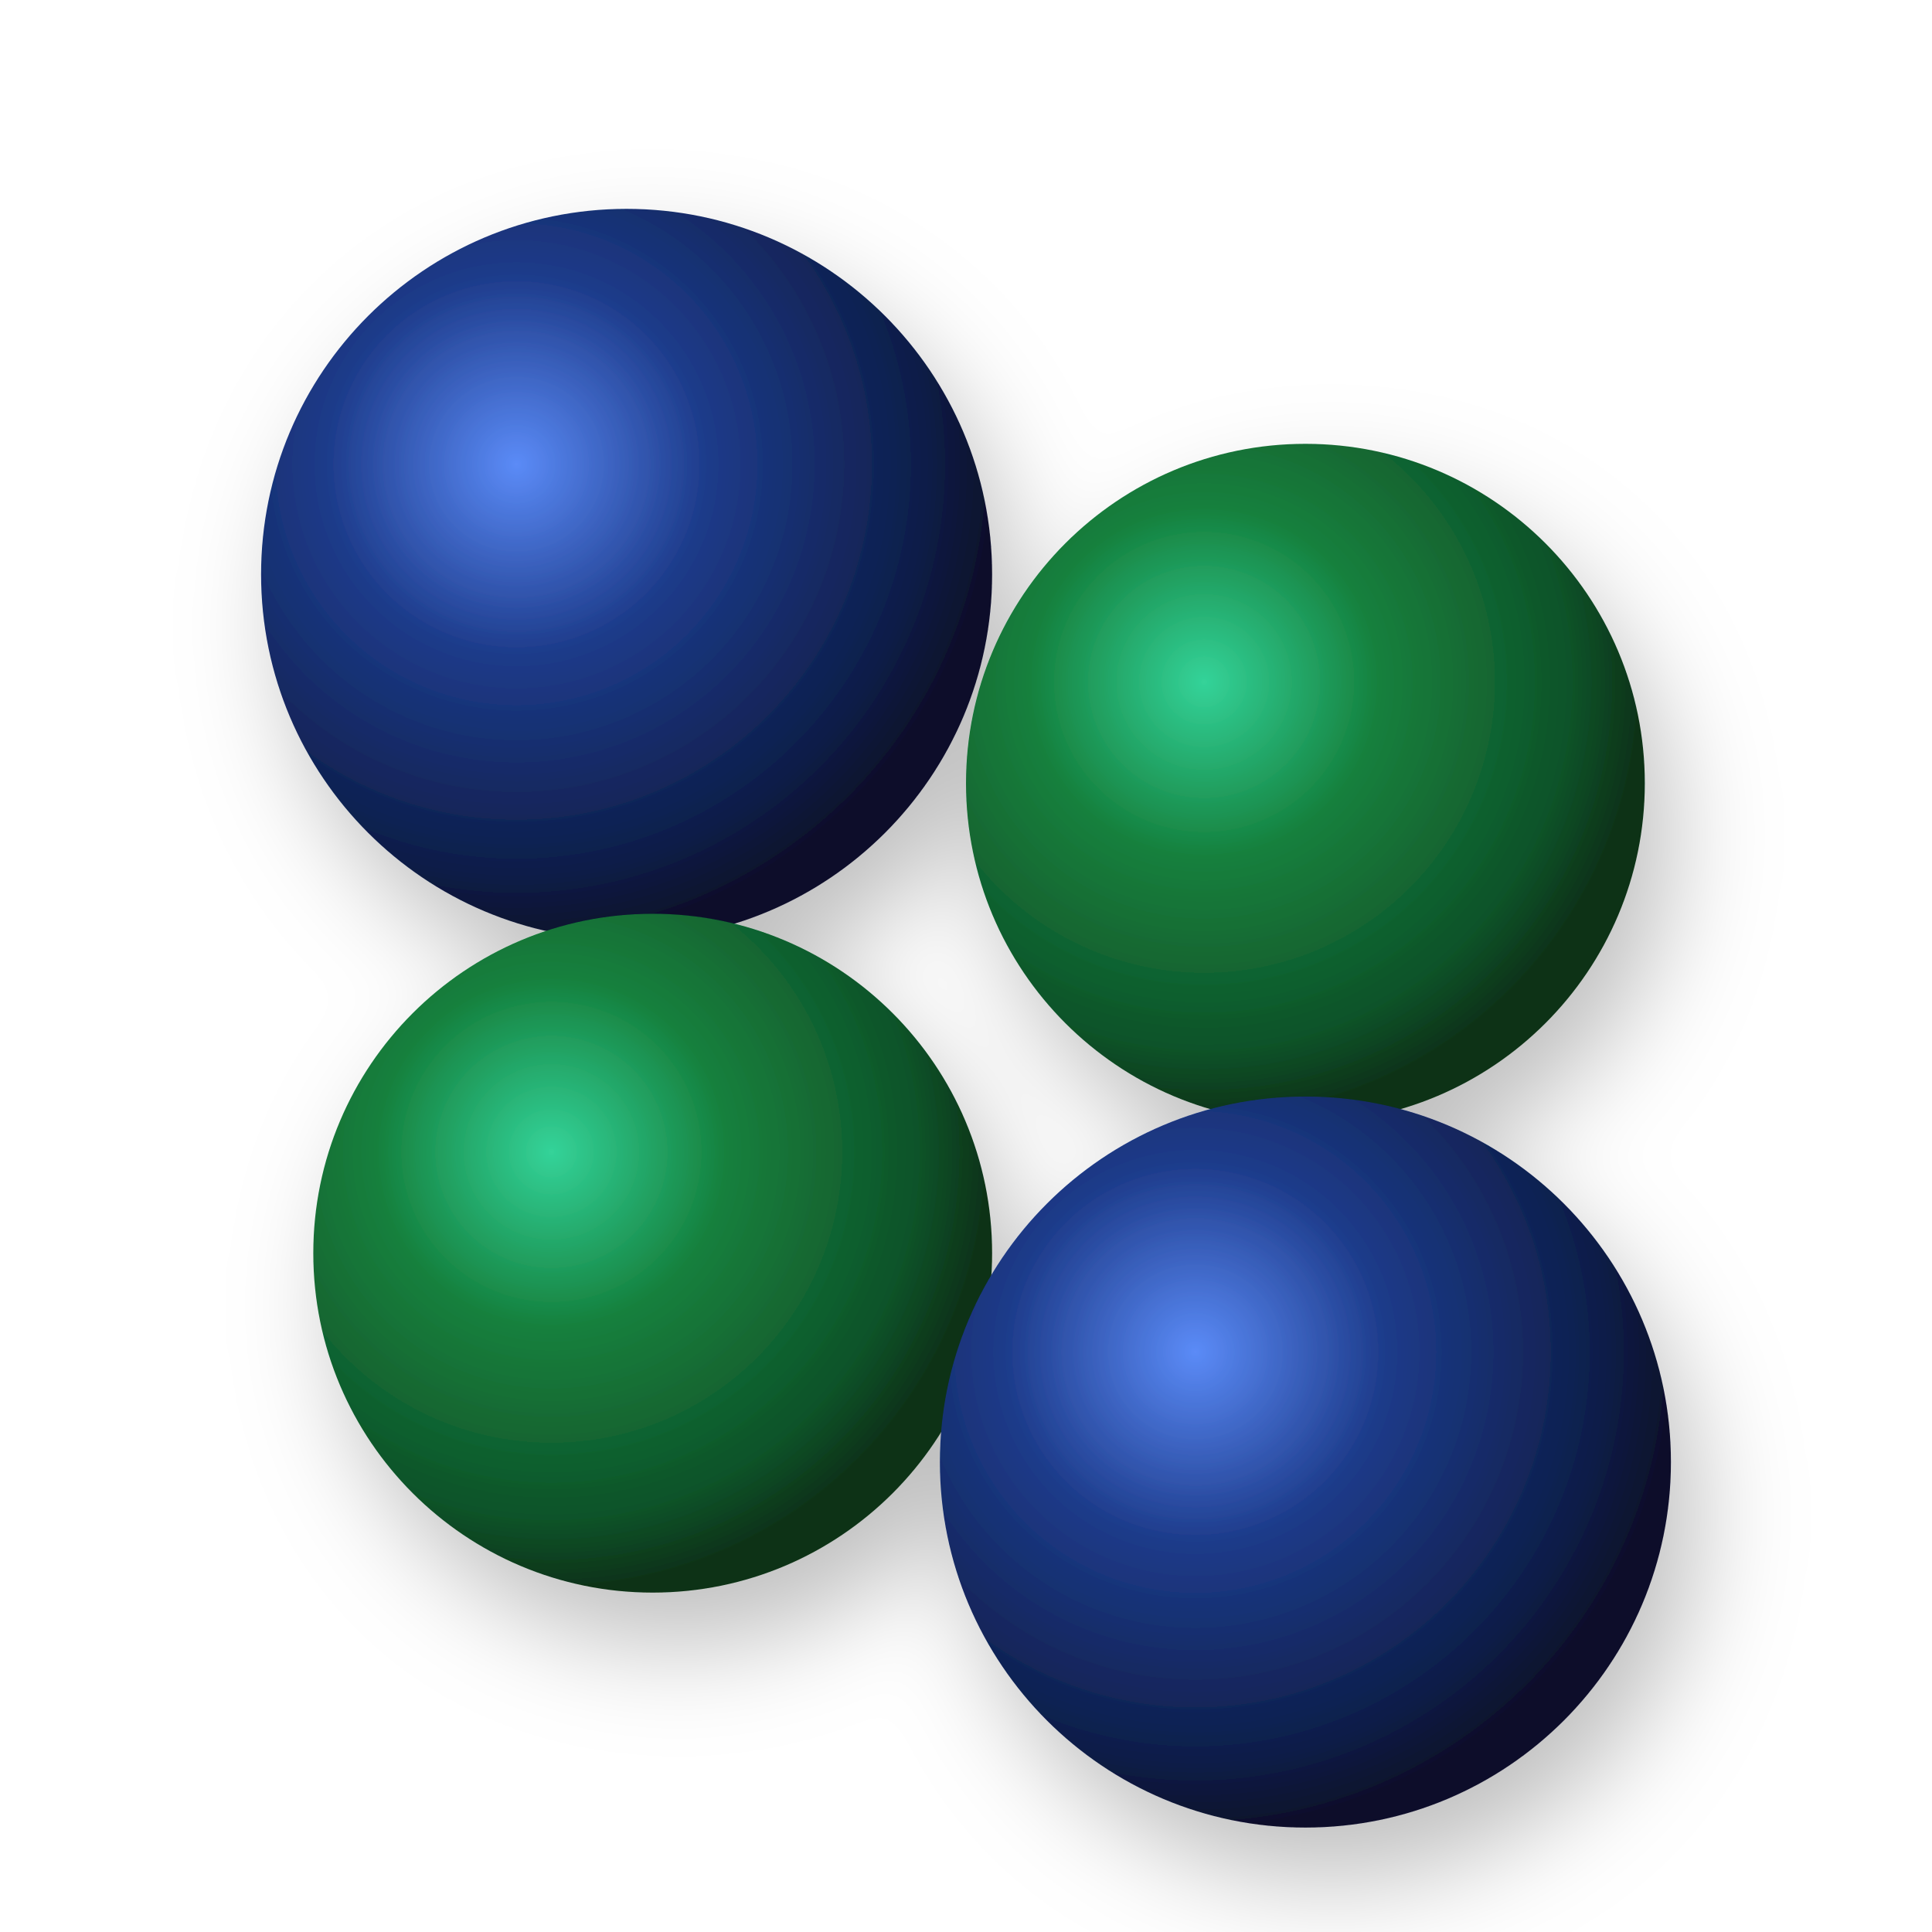
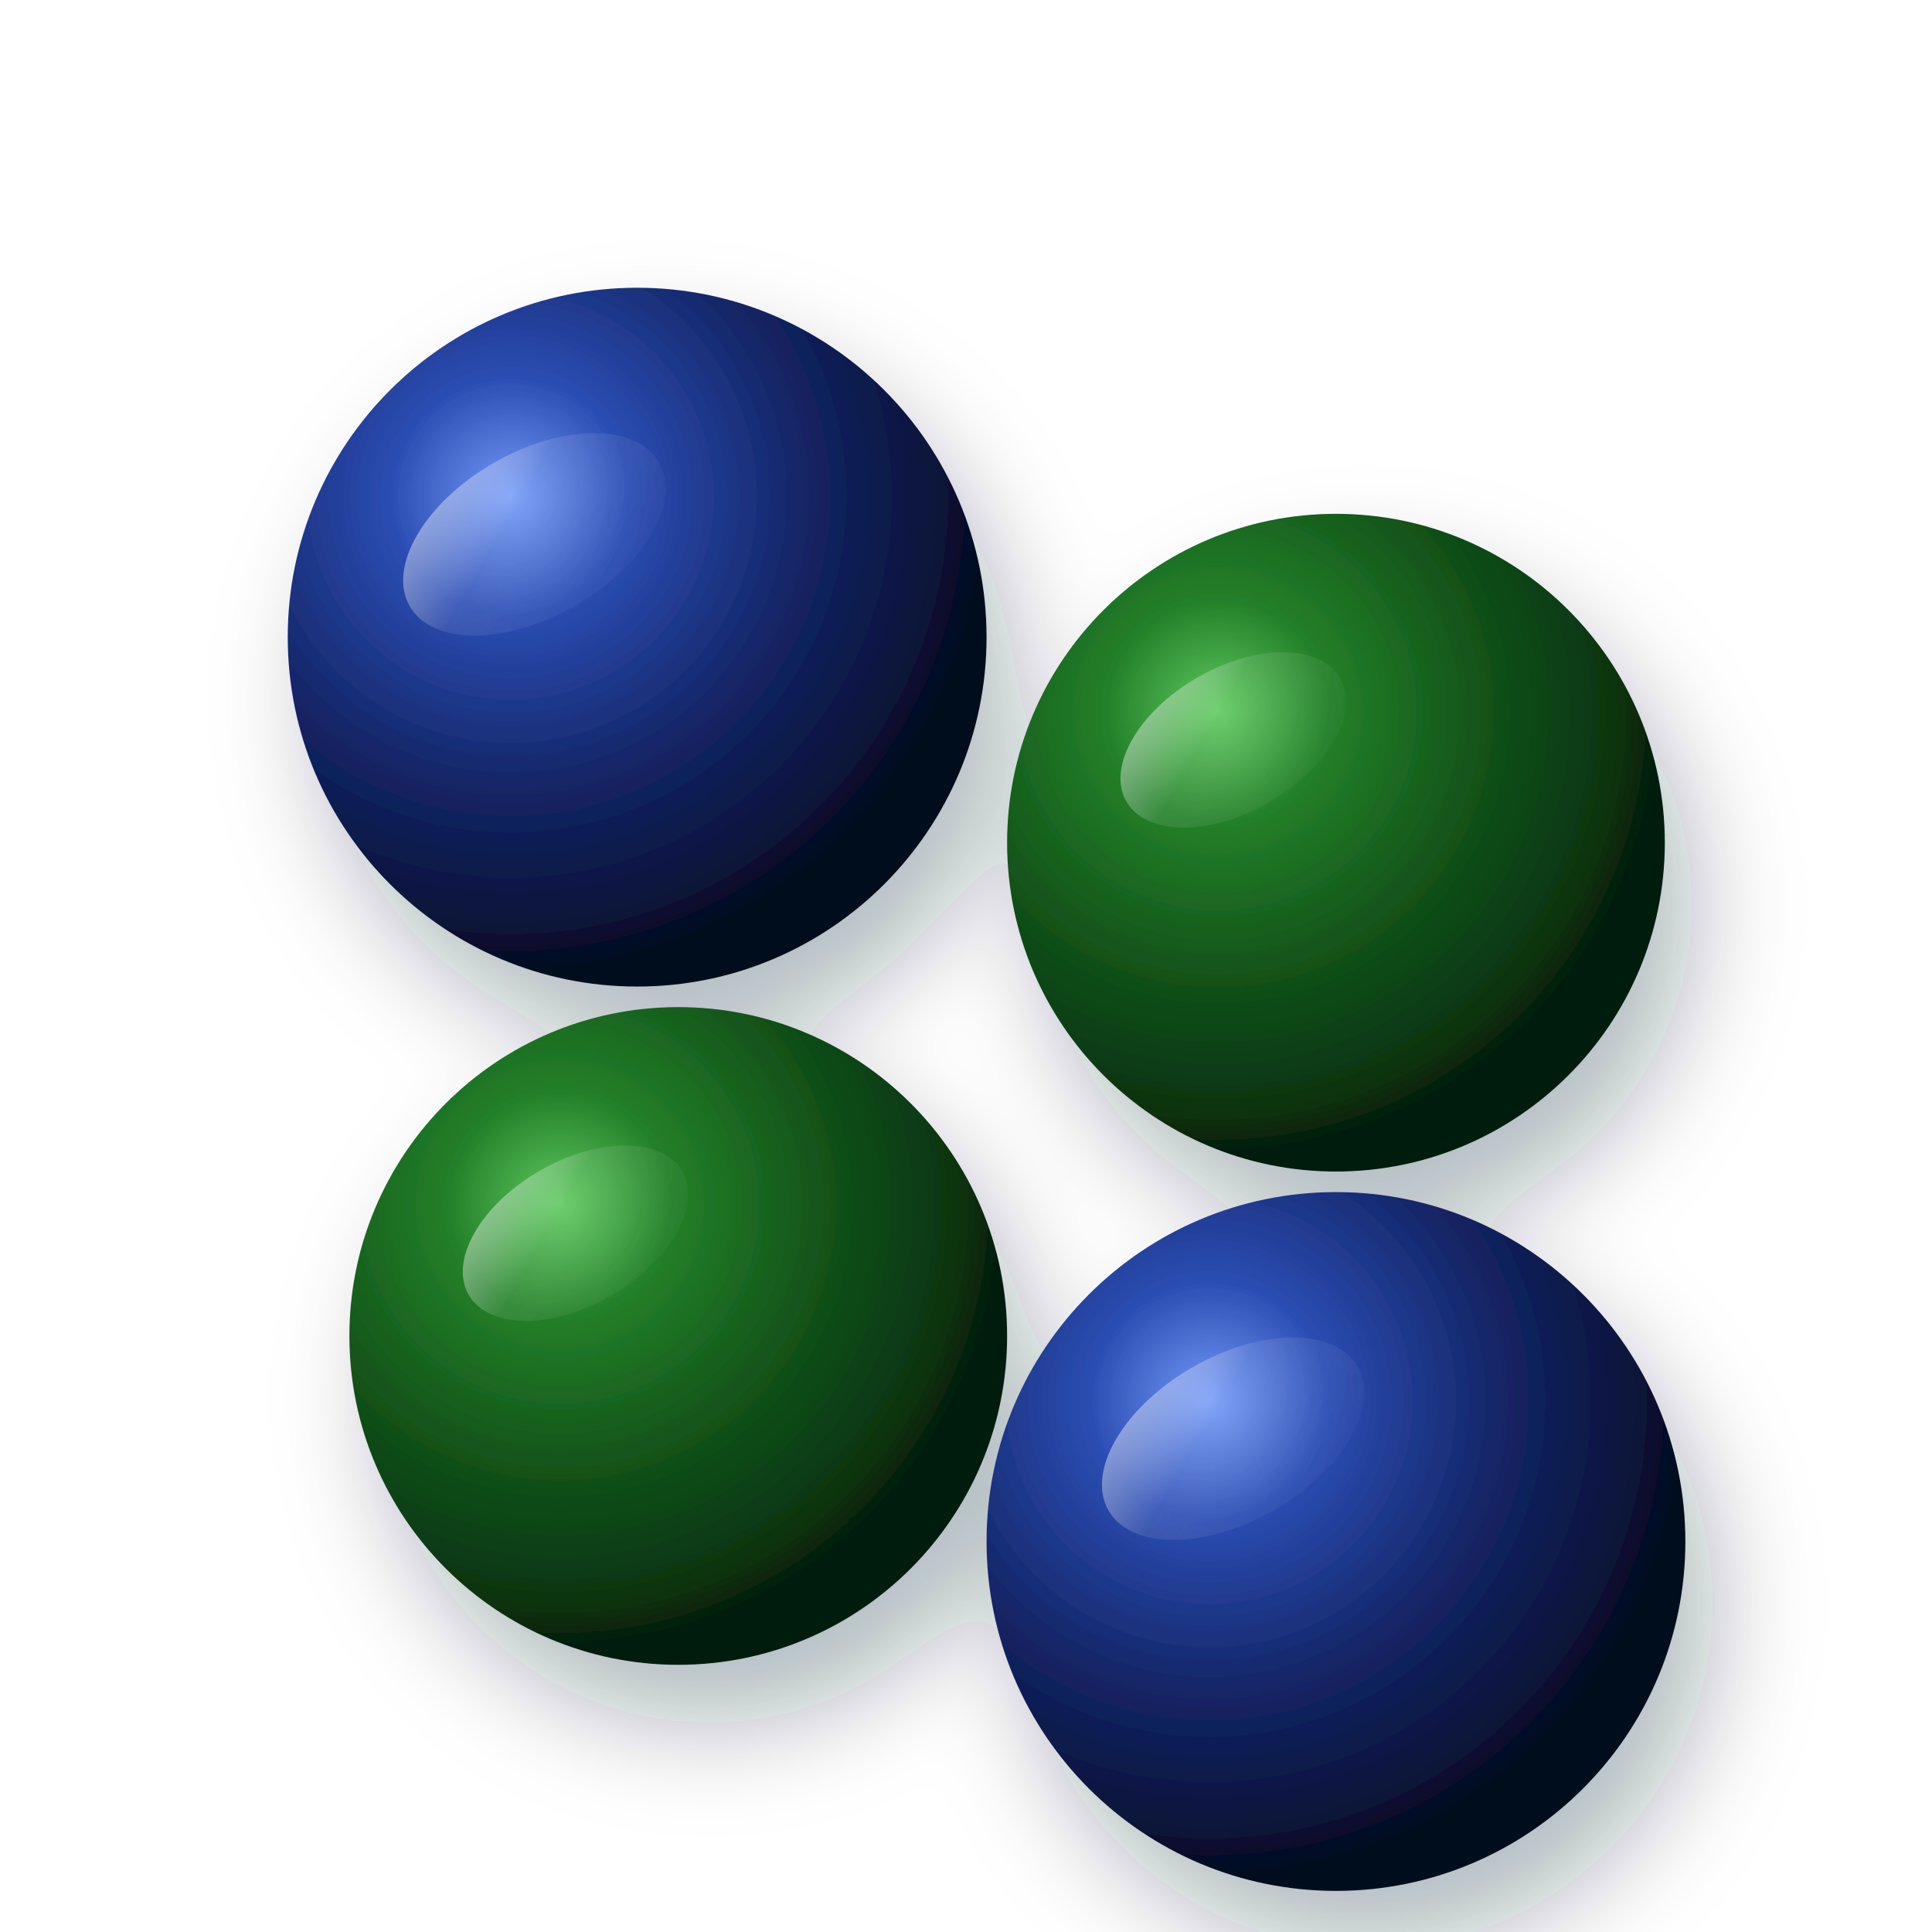
- <svg xmlns="http://www.w3.org/2000/svg" viewBox="0 0 74 74" width="100%" height="100%">
+ <svg xmlns="http://www.w3.org/2000/svg" viewBox="0 0 94 94" width="100%" height="100%">
  <defs>
-     <radialGradient id="iconBlueSphere" cx="35%" cy="35%" r="65%">
-       <stop offset="0%" stop-color="#5b8bf7" />
-       <stop offset="40%" stop-color="#1d3b8a" />
-       <stop offset="85%" stop-color="#0e1e4a" />
-       <stop offset="100%" stop-color="#08102b" />
+     <radialGradient id="iconBlueSphere" cx="32%" cy="30%" r="68%">
+       <stop offset="0%" stop-color="#7399f7" />
+       <stop offset="25%" stop-color="#2b4db3" />
+       <stop offset="60%" stop-color="#142668" />
+       <stop offset="90%" stop-color="#091338" />
+       <stop offset="100%" stop-color="#04091c" />
    </radialGradient>
-     <radialGradient id="iconGreenSphere" cx="35%" cy="35%" r="65%">
-       <stop offset="0%" stop-color="#34d399" />
-       <stop offset="40%" stop-color="#15803d" />
-       <stop offset="85%" stop-color="#0f5128" />
-       <stop offset="100%" stop-color="#093118" />
+     <radialGradient id="iconGreenSphere" cx="32%" cy="30%" r="68%">
+       <stop offset="0%" stop-color="#5ec95e" />
+       <stop offset="25%" stop-color="#238029" />
+       <stop offset="60%" stop-color="#125219" />
+       <stop offset="90%" stop-color="#0a3310" />
+       <stop offset="100%" stop-color="#041a08" />
    </radialGradient>
+     <linearGradient id="iconSpecularGlow" x1="0%" y1="0%" x2="100%" y2="100%">
+       <stop offset="0%" stop-color="#ffffff" stop-opacity="0.6" />
+       <stop offset="40%" stop-color="#ffffff" stop-opacity="0.1" />
+       <stop offset="100%" stop-color="#ffffff" stop-opacity="0" />
+     </linearGradient>
    <filter id="iconShadow" x="-20%" y="-20%" width="140%" height="140%">
-       <feDropShadow dx="1" dy="2" stdDeviation="2" flood-opacity="0.25" />
+       <feDropShadow dx="1.5" dy="3" stdDeviation="2.5" flood-color="#0a1535" flood-opacity="0.3" />
    </filter>
  </defs>
-   <g filter="url(#iconShadow)">
-     <circle cx="24" cy="22" r="14" fill="url(#iconBlueSphere)" />
-     <circle cx="50" cy="30" r="13" fill="url(#iconGreenSphere)" />
-     <circle cx="25" cy="48" r="13" fill="url(#iconGreenSphere)" />
-     <circle cx="50" cy="56" r="14" fill="url(#iconBlueSphere)" />
+   <g transform="translate(3, 3)" filter="url(#iconShadow)">
+     <circle cx="28" cy="28" r="17" fill="url(#iconBlueSphere)" />
+     <ellipse cx="23" cy="23" rx="7" ry="4" fill="url(#iconSpecularGlow)" transform="rotate(-30 23 23)" />
+     <circle cx="62" cy="38" r="16" fill="url(#iconGreenSphere)" />
+     <ellipse cx="57" cy="33" rx="6" ry="3.5" fill="url(#iconSpecularGlow)" transform="rotate(-30 57 33)" />
+     <circle cx="30" cy="62" r="16" fill="url(#iconGreenSphere)" />
+     <ellipse cx="25" cy="57" rx="6" ry="3.5" fill="url(#iconSpecularGlow)" transform="rotate(-30 25 57)" />
+     <circle cx="62" cy="72" r="17" fill="url(#iconBlueSphere)" />
+     <ellipse cx="57" cy="67" rx="7" ry="4" fill="url(#iconSpecularGlow)" transform="rotate(-30 57 67)" />
  </g>
</svg>
